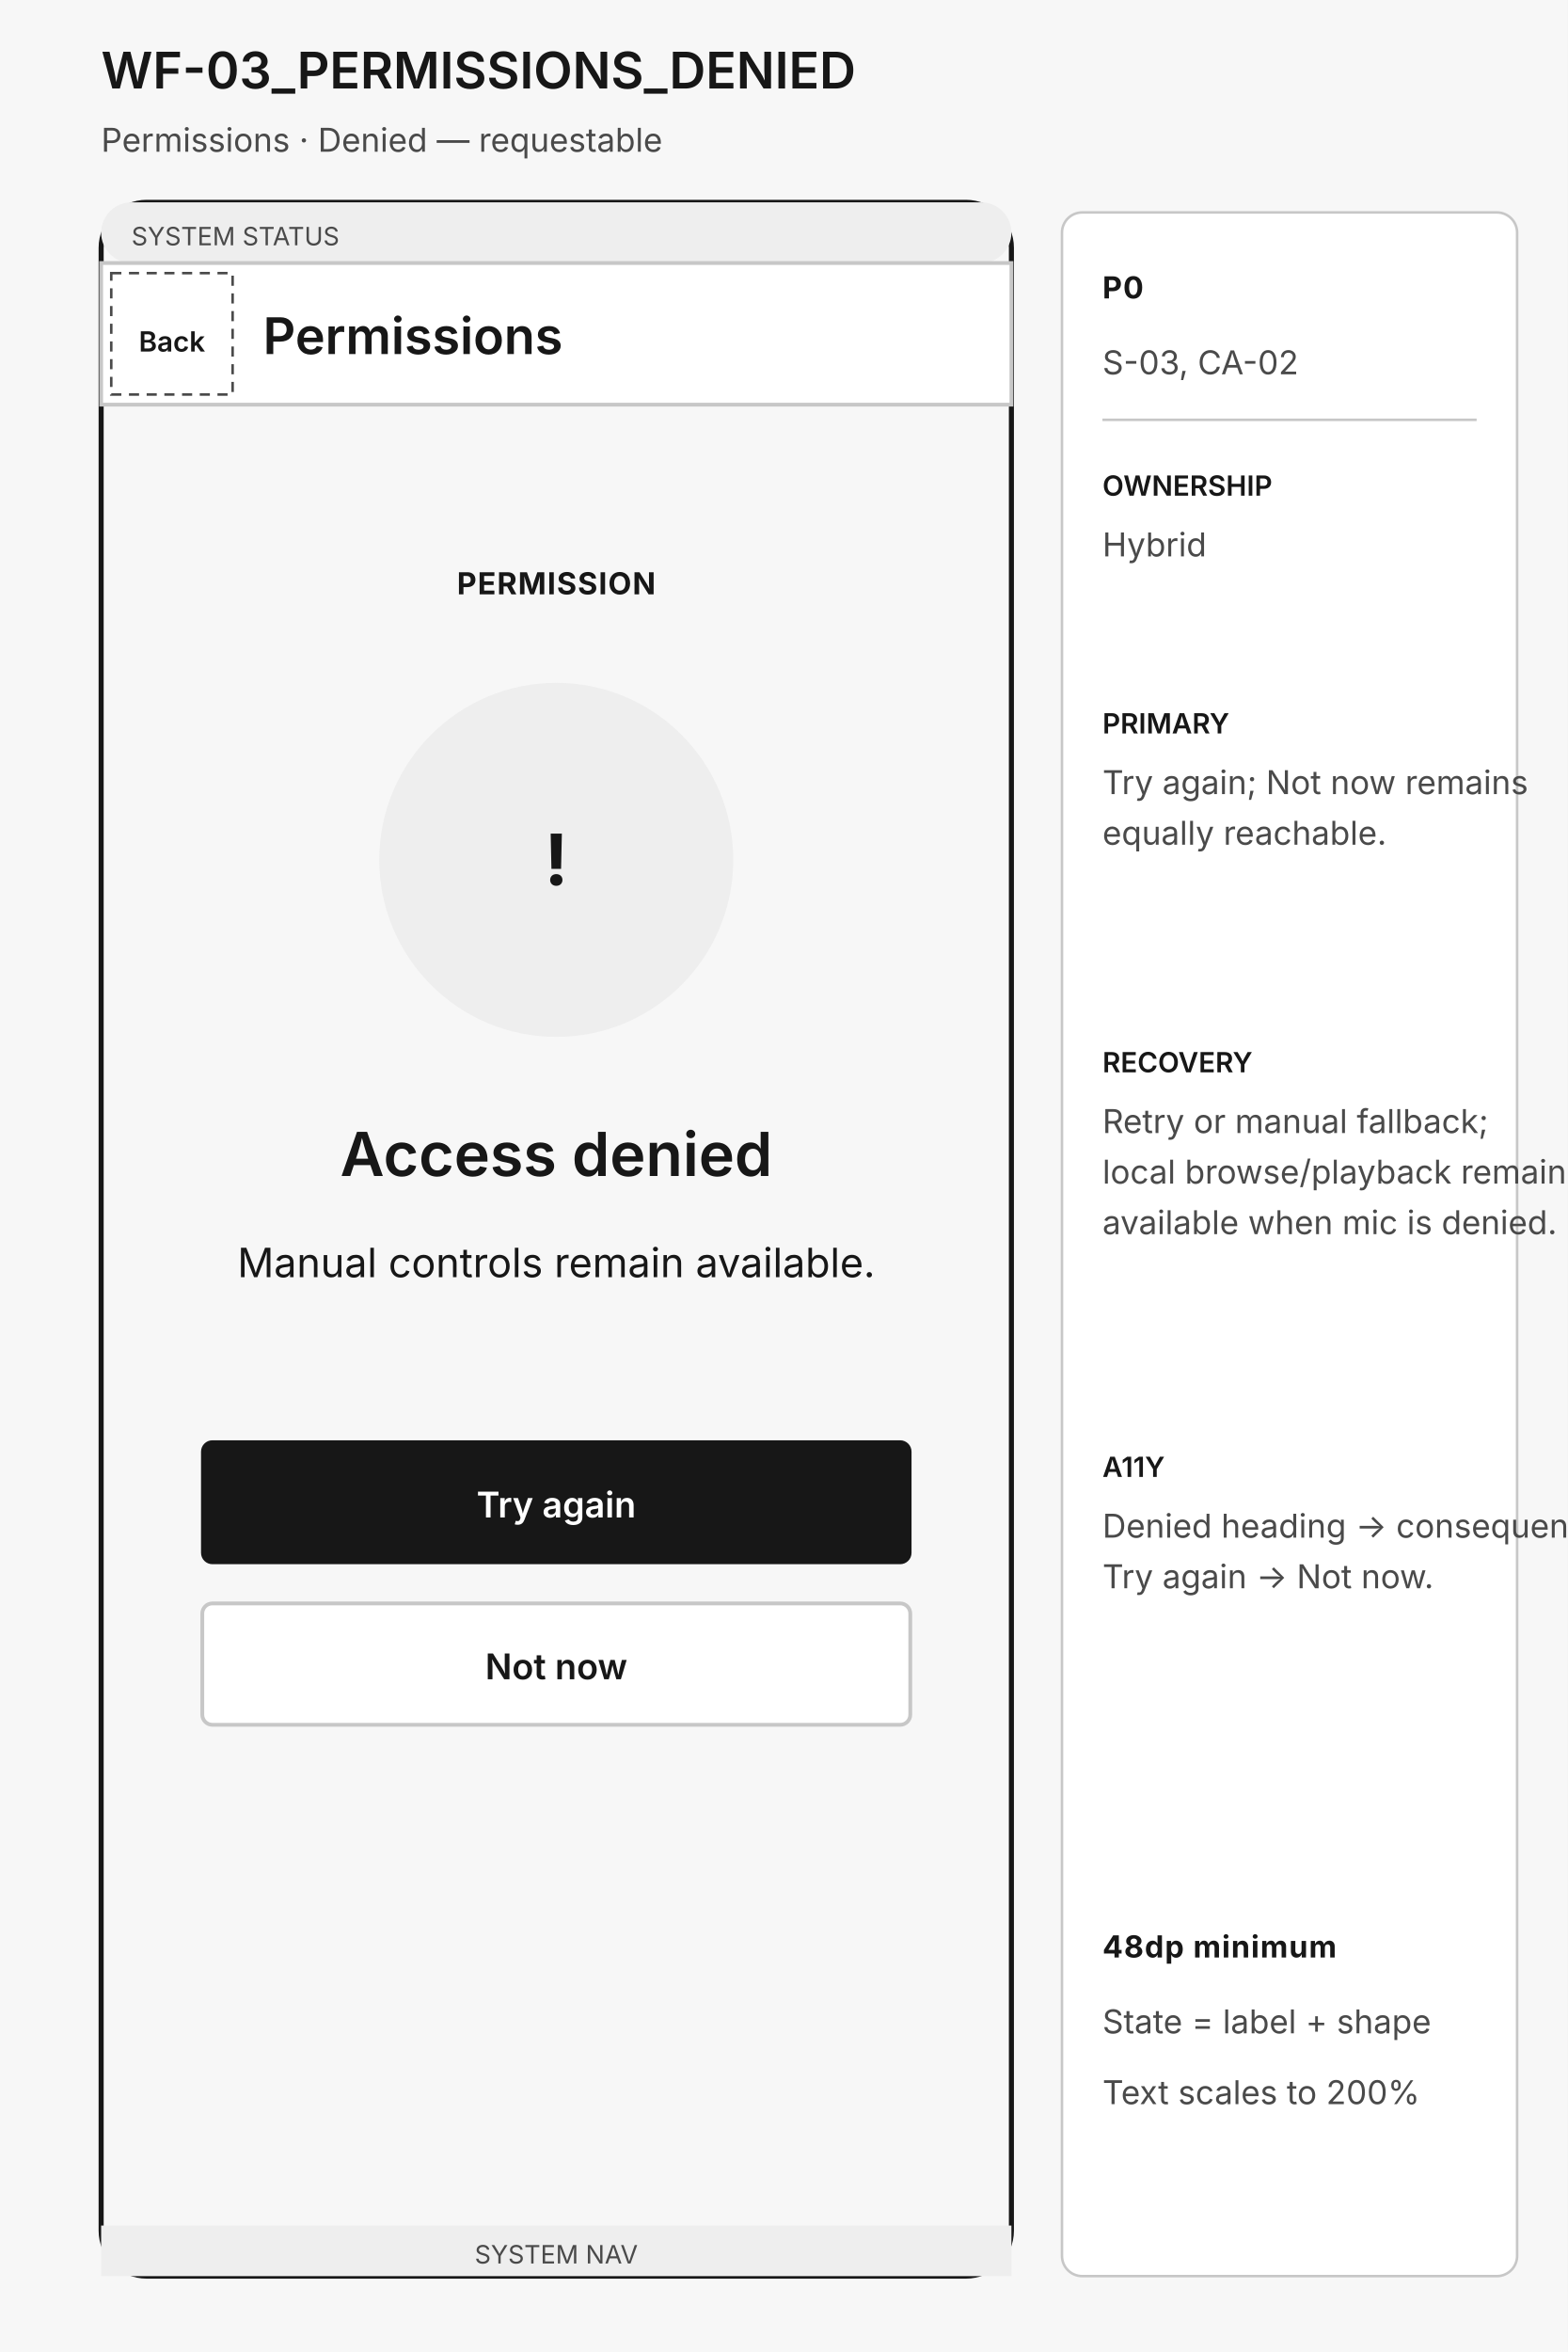
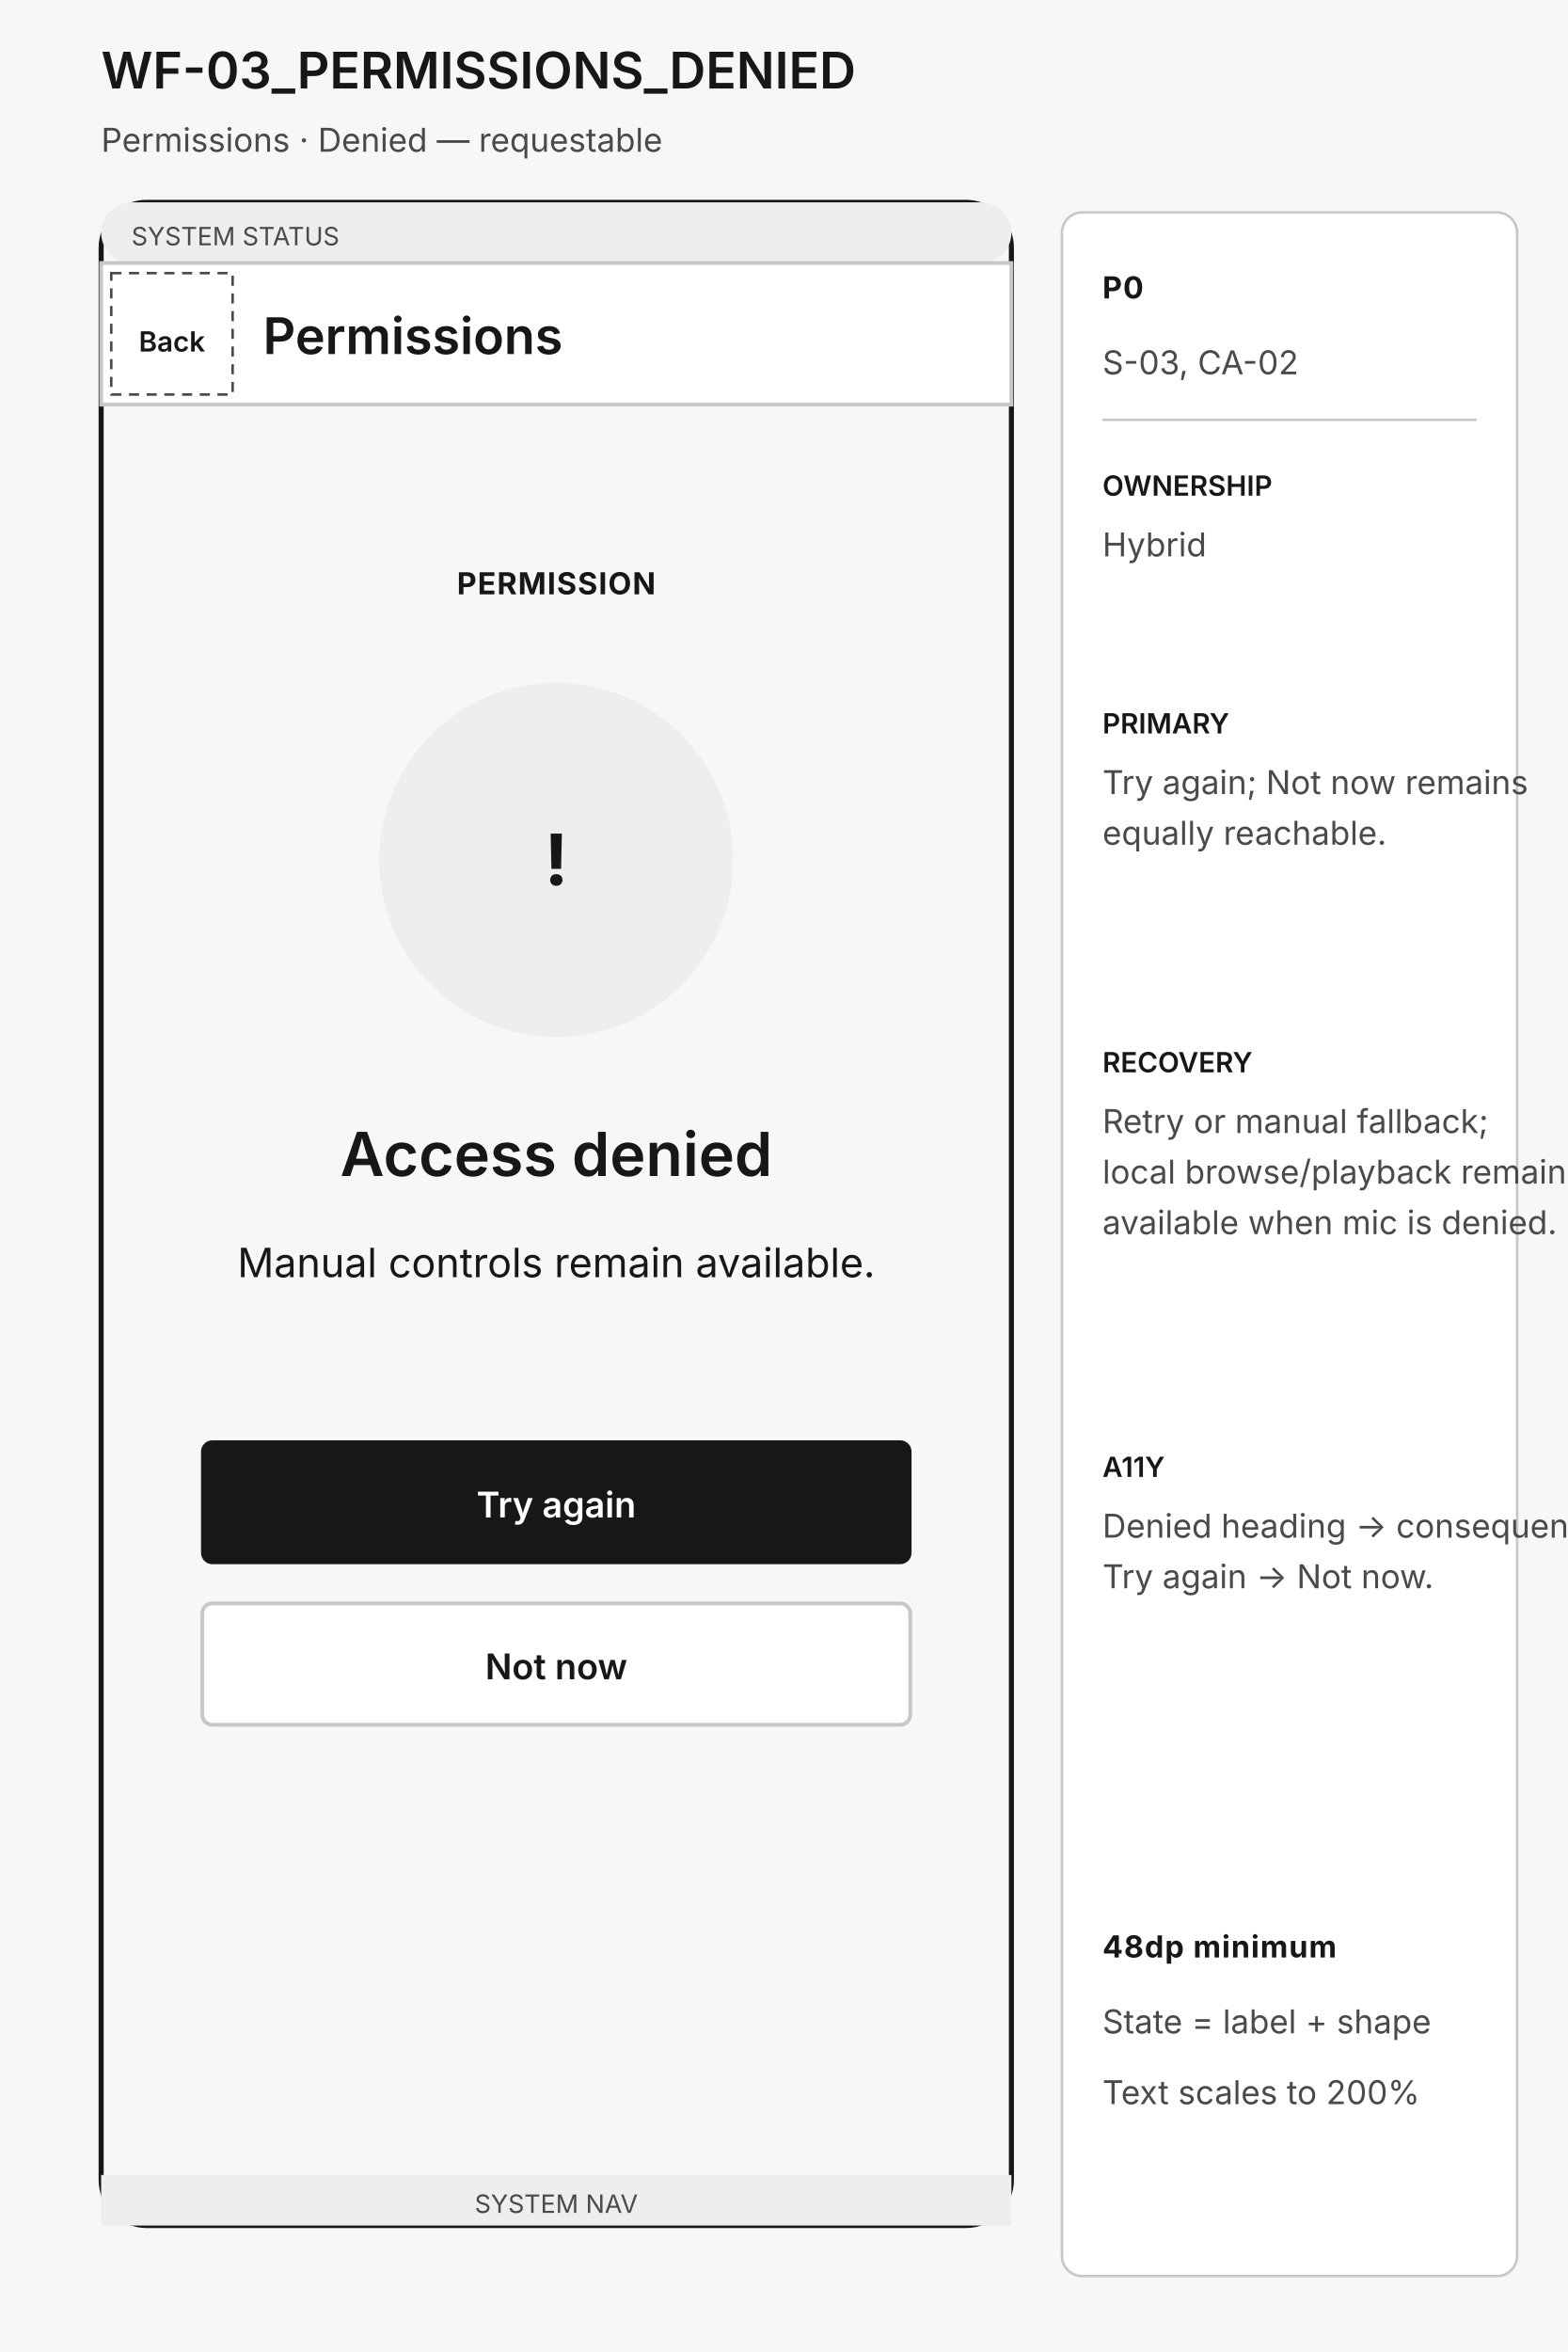
<svg xmlns="http://www.w3.org/2000/svg" width="620" height="930" viewBox="0 0 620 930" role="img" aria-labelledby="title desc" data-wf-id="WF-03_PERMISSIONS_DENIED" data-state-ids="S-03, CA-02" data-priority="P0">
  <style>text{font-family:Inter,Arial,sans-serif;fill:#171717}.title{font-size:28px;font-weight:700}.h1{font-size:24px;font-weight:600}.h2{font-size:20px;font-weight:600}.body{font-size:16px}.label{font-size:14px;font-weight:600}.note{font-size:13px;fill:#4A4A4A}.mini{font-size:11px;font-weight:600}.measure{font-size:10px;fill:#4A4A4A}.chip{font-size:12px;font-weight:700;letter-spacing:.4px}.device{fill:#F7F7F7;stroke:#171717;stroke-width:2}.surface{fill:#FFFFFF;stroke:#C7C7C7;stroke-width:1.5}.subtle{fill:#EEEEEE}.inverse{fill:#171717;stroke:#171717}.inverseText{fill:#FFFFFF}.touch{fill:none;stroke:#4A4A4A;stroke-width:1;stroke-dasharray:4 3}.selected{fill:#EEEEEE;stroke:#171717;stroke-width:2}.system{fill:#F7F7F7;stroke:#4A4A4A;stroke-width:1.5;stroke-dasharray:7 5}.annotation{fill:#FFFFFF;stroke:#C7C7C7}.divider{stroke:#C7C7C7}</style>
  <rect width="620" height="930" fill="#F7F7F7" />
  <text x="40" y="35" class="h2" text-anchor="start">WF-03_PERMISSIONS_DENIED</text>
  <text x="40" y="60" class="note" text-anchor="start">Permissions · Denied — requestable</text>
-   <rect x="40" y="80" width="360" height="820" rx="18" class="device" />
+   <rect x="40" y="80" width="360" height="800" rx="18" class="device" />
  <rect x="40" y="80" width="360" height="24" rx="12" class="subtle" />
  <text x="52" y="97" class="measure" text-anchor="start">SYSTEM STATUS</text>
  <g>
    <rect x="40" y="104" width="360" height="56" class="surface" />
    <g data-touch-min="48">
      <rect x="44" y="108" width="48" height="48" class="touch" />
      <text x="68" y="139" class="mini" text-anchor="middle">Back</text>
    </g>
    <text x="104" y="140" class="h2" text-anchor="start">Permissions</text>
  </g>
  <text x="220" y="235" class="chip" text-anchor="middle">PERMISSION</text>
  <rect x="150" y="270" width="140" height="140" rx="70" class="subtle" />
  <text x="220" y="350" class="title" text-anchor="middle">!</text>
  <text x="220" y="465" class="h1" text-anchor="middle">Access denied</text>
  <text x="220" y="505" class="body" text-anchor="middle">Manual controls remain available.</text>
  <g data-touch-min="48">
    <rect x="80" y="570" width="280" height="48" rx="4" class="inverse" />
    <text x="220" y="600" class="label inverseText" text-anchor="middle">Try again</text>
  </g>
  <g data-touch-min="48">
    <rect x="80" y="634" width="280" height="48" rx="4" class="surface" />
    <text x="220" y="664" class="label" text-anchor="middle">Not now</text>
  </g>
-   <rect x="40" y="880" width="360" height="20" class="subtle" />
-   <text x="220" y="895" class="measure" text-anchor="middle">SYSTEM NAV</text>
+   <rect x="40" y="860" width="360" height="20" class="subtle" />
+   <text x="220" y="875" class="measure" text-anchor="middle">SYSTEM NAV</text>
  <g transform="translate(420 84)">
    <rect width="180" height="816" rx="8" class="annotation" />
    <text x="16" y="34" class="chip" text-anchor="start">P0</text>
    <text x="16" y="64" class="note" text-anchor="start">S-03, CA-02</text>
    <line x1="16" y1="82" x2="164" y2="82" class="divider" />
    <text x="16" y="112" class="mini" text-anchor="start">OWNERSHIP</text>
    <text x="16" y="136" class="note" text-anchor="start">Hybrid</text>
    <text x="16" y="206" class="mini" text-anchor="start">PRIMARY</text>
    <text x="16" y="230" class="note" text-anchor="start">Try again; Not now remains</text>
    <text x="16" y="250" class="note" text-anchor="start">equally reachable.</text>
    <text x="16" y="340" class="mini" text-anchor="start">RECOVERY</text>
    <text x="16" y="364" class="note" text-anchor="start">Retry or manual fallback;</text>
    <text x="16" y="384" class="note" text-anchor="start">local browse/playback remains</text>
    <text x="16" y="404" class="note" text-anchor="start">available when mic is denied.</text>
    <text x="16" y="500" class="mini" text-anchor="start">A11Y</text>
    <text x="16" y="524" class="note" text-anchor="start">Denied heading → consequence →</text>
    <text x="16" y="544" class="note" text-anchor="start">Try again → Not now.</text>
    <text x="16" y="690" class="chip" text-anchor="start">48dp minimum</text>
    <text x="16" y="720" class="note" text-anchor="start">State = label + shape</text>
    <text x="16" y="748" class="note" text-anchor="start">Text scales to 200%</text>
  </g>
</svg>
